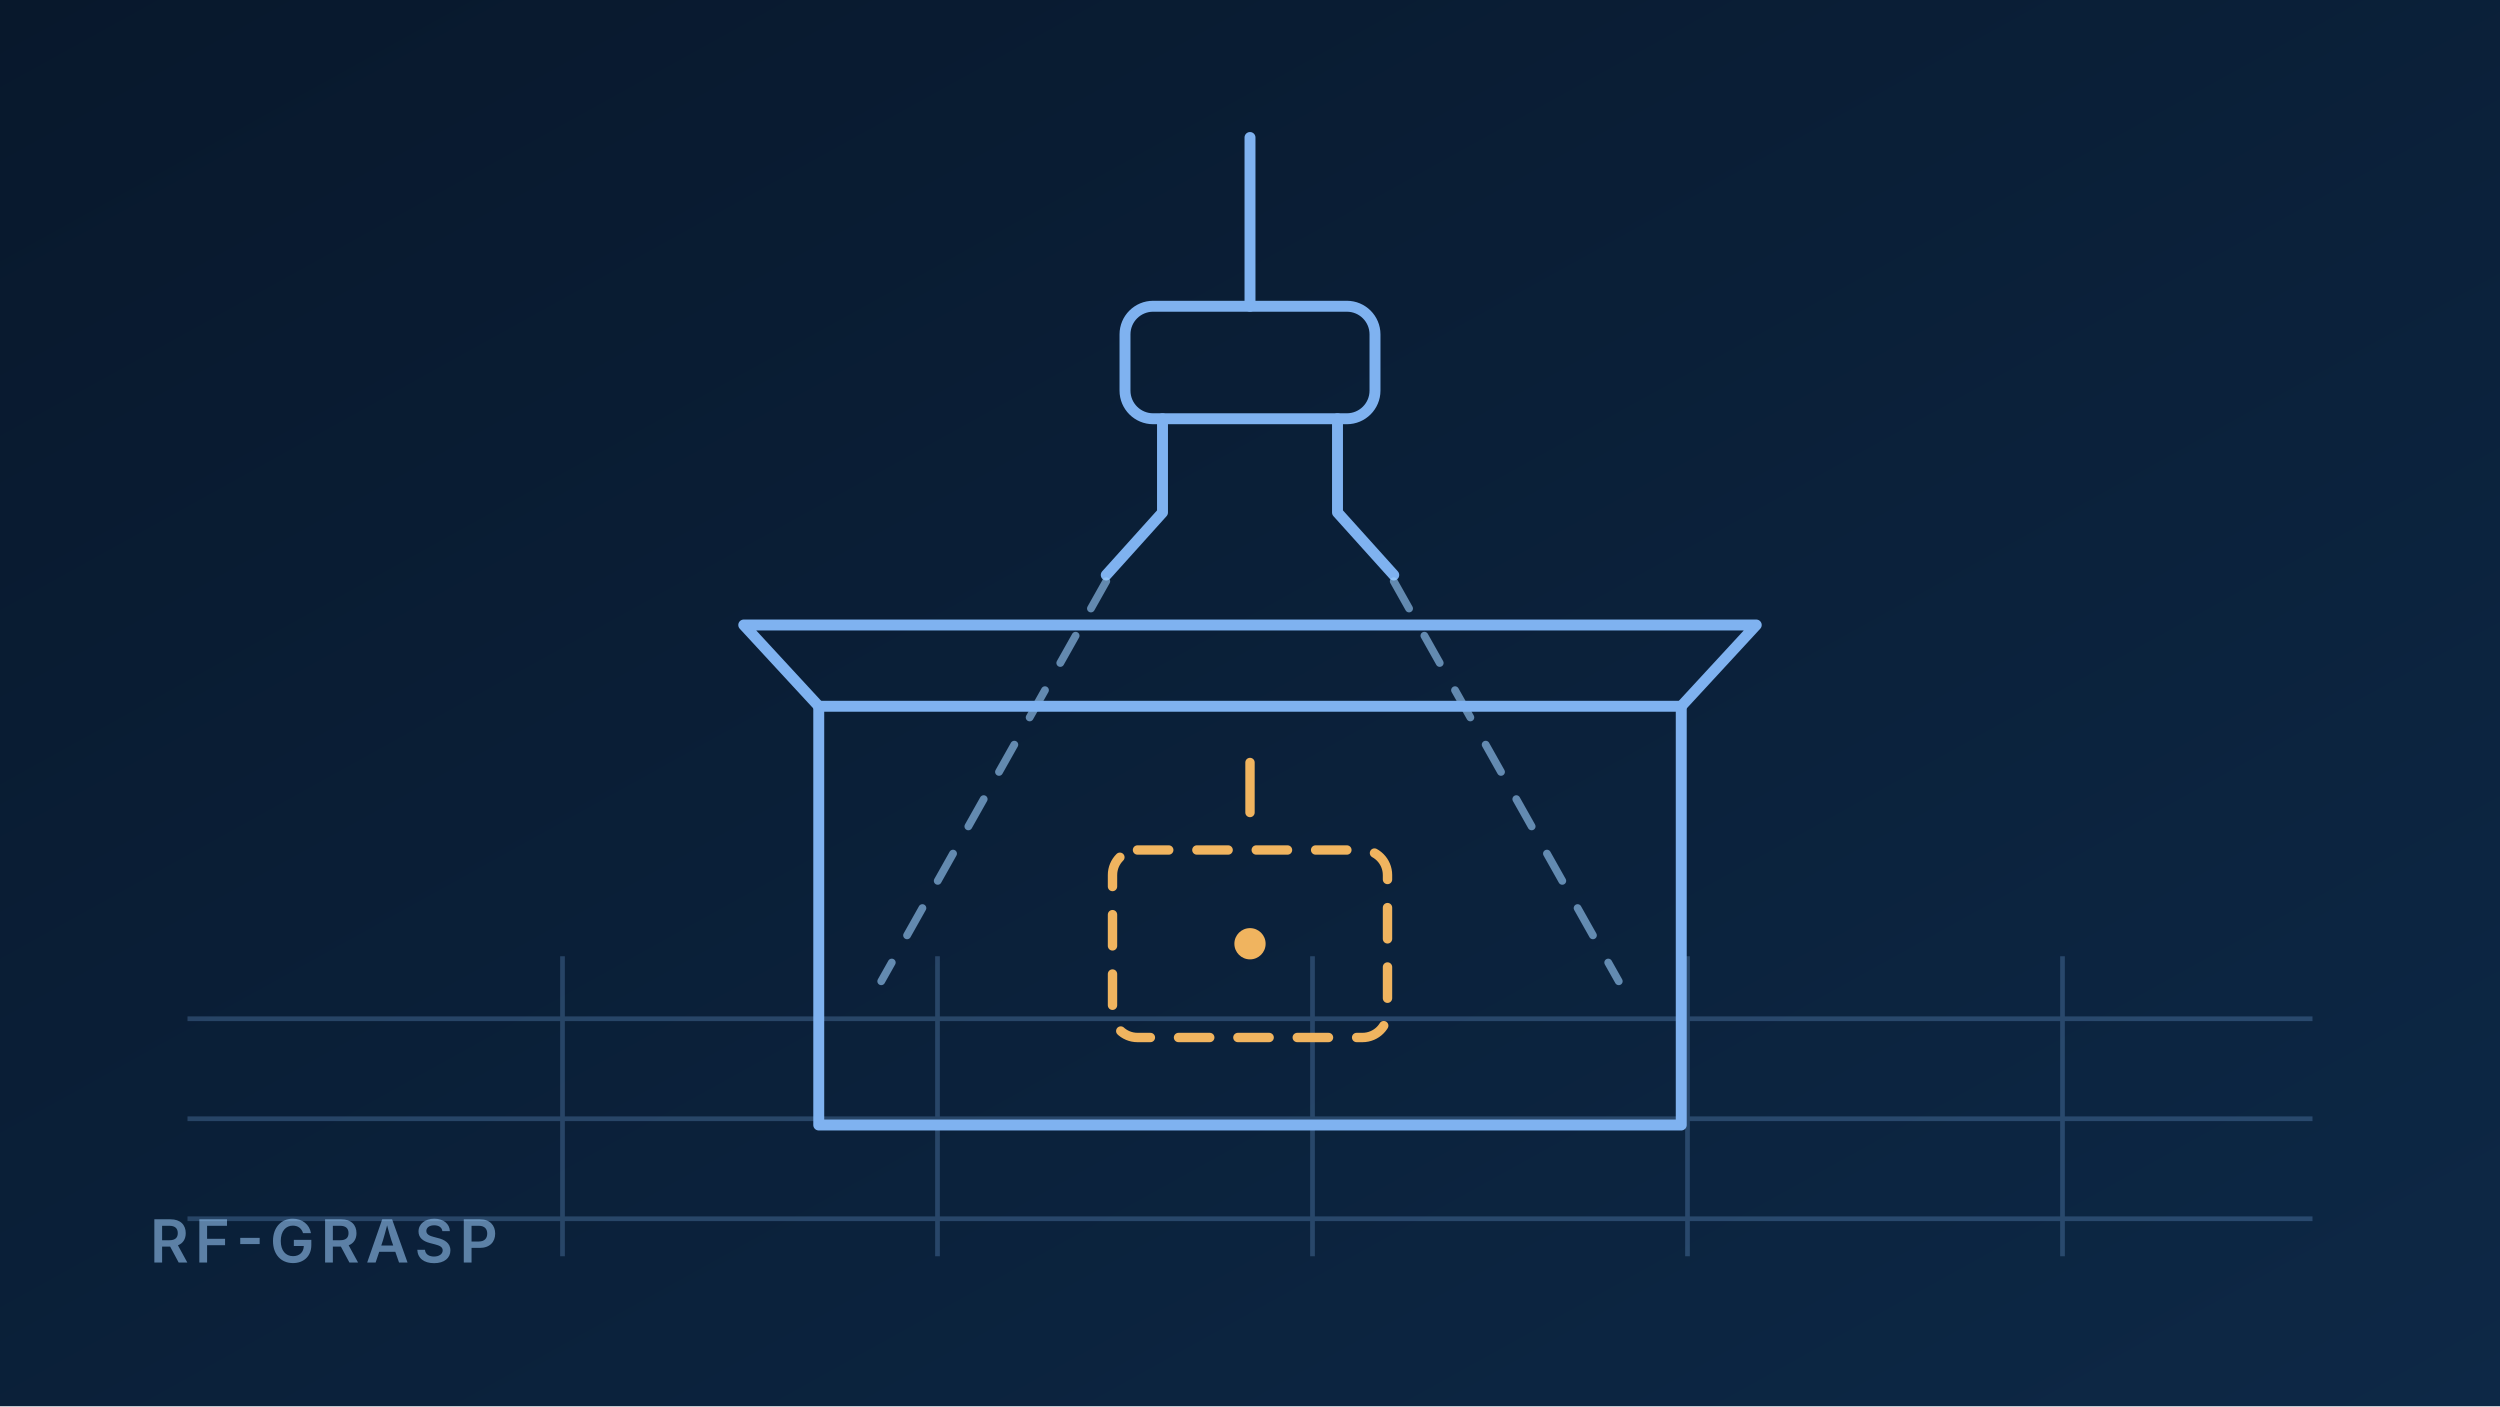
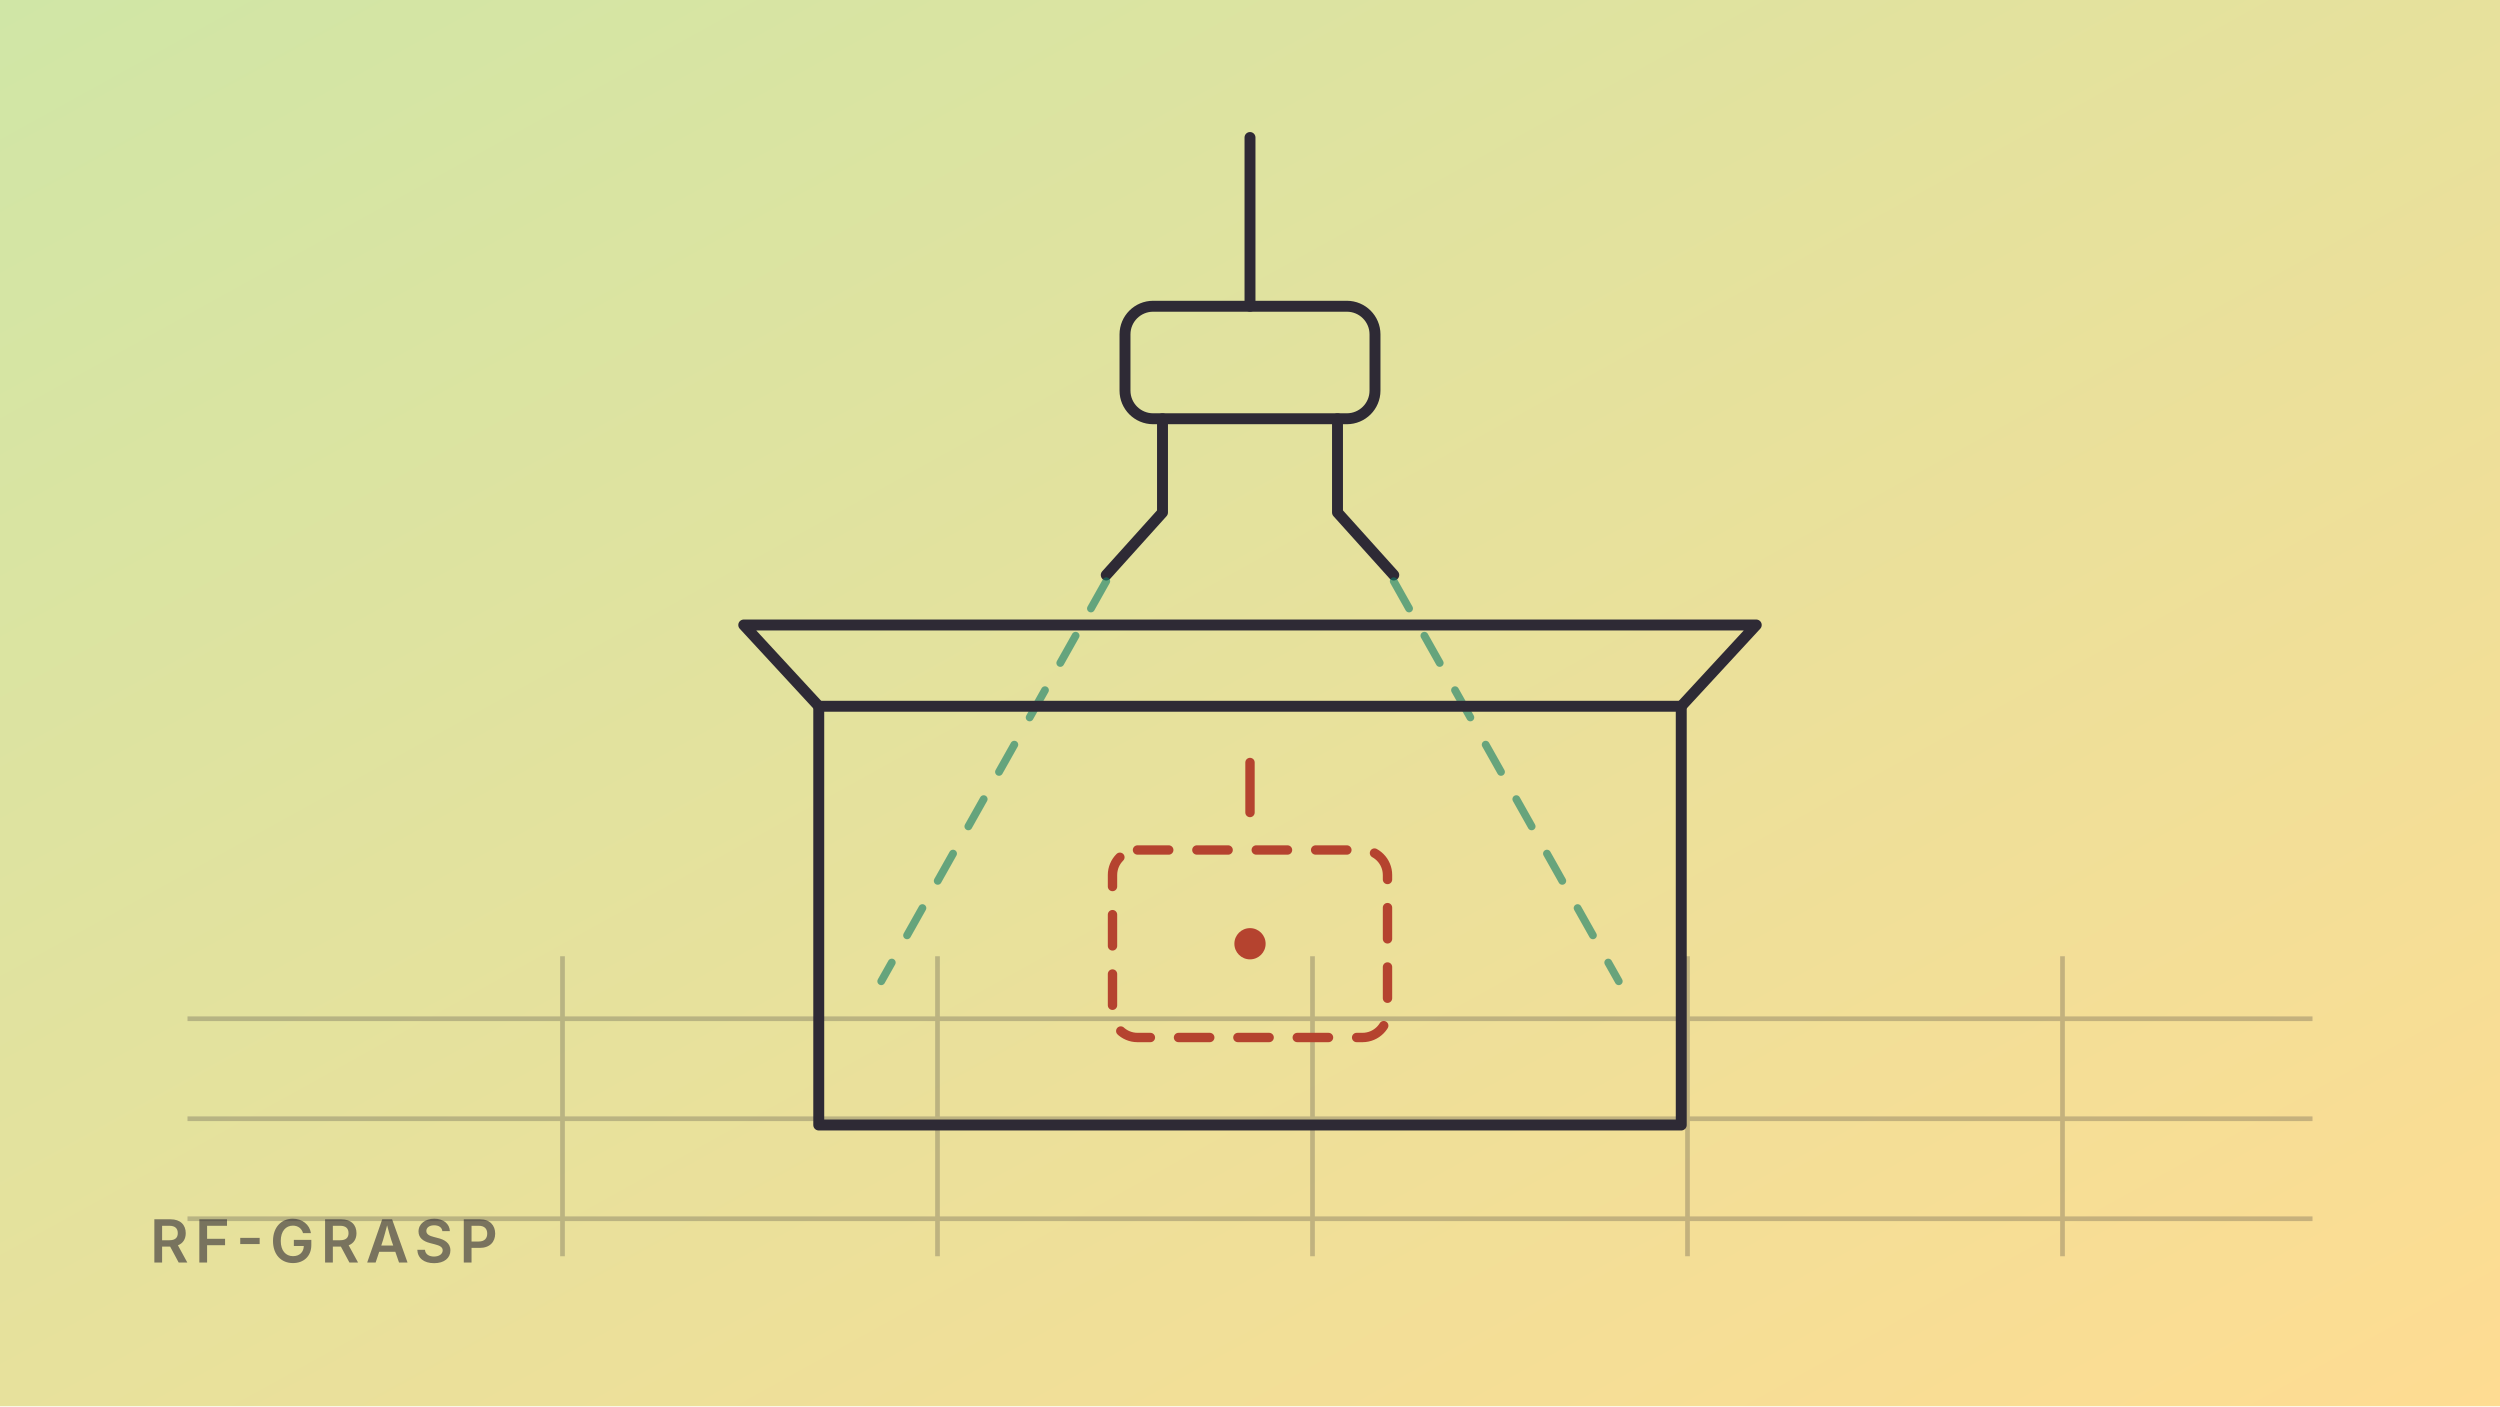
<svg xmlns="http://www.w3.org/2000/svg" viewBox="0 0 800 450" width="800" height="450">
  <defs>
    <linearGradient id="rfgbg" x1="0" y1="0" x2="1" y2="1">
-       <stop offset="0" stop-color="#08182c" />
-       <stop offset="1" stop-color="#0d2846" />
+       <stop offset="0" stop-color="#d0e6a6" />
+       <stop offset="1" stop-color="#fedc92" />
    </linearGradient>
  </defs>
  <rect width="800" height="450" fill="url(#rfgbg)" />
-   <g stroke="#7fb2f0" stroke-width="1.5" opacity="0.25">
+   <g stroke="#2e2a35" stroke-width="1.5" opacity="0.25">
    <path d="M60 390h680M60 358h680M60 326h680" />
    <path d="M180 306v96M300 306v96M420 306v96M540 306v96M660 306v96" />
  </g>
-   <g fill="none" stroke="#7fb2f0" stroke-width="3.5" stroke-linecap="round" stroke-linejoin="round">
+   <g fill="none" stroke="#2e2a35" stroke-width="3.5" stroke-linecap="round" stroke-linejoin="round">
    <path d="M400 44v54" />
    <rect x="360" y="98" width="80" height="36" rx="9" />
    <path d="M372 134v30l-18 20M428 134v30l18 20" />
  </g>
-   <g fill="none" stroke="#9ed0ff" stroke-width="2.5" stroke-linecap="round" stroke-dasharray="10 10" opacity="0.6">
+   <g fill="none" stroke="#0f7c68" stroke-width="2.5" stroke-linecap="round" stroke-dasharray="10 10" opacity="0.6">
    <path d="M354 186l-72 128M446 186l72 128" />
  </g>
-   <g fill="none" stroke="#7fb2f0" stroke-width="3.5" stroke-linejoin="round">
+   <g fill="none" stroke="#2e2a35" stroke-width="3.5" stroke-linejoin="round">
    <path d="M262 226h276v134H262z" />
    <path d="M262 226l-24-26h324l-24 26" />
  </g>
-   <g fill="none" stroke="#f0b45f" stroke-width="3" stroke-linecap="round">
+   <g fill="none" stroke="#b5432f" stroke-width="3" stroke-linecap="round">
    <rect x="356" y="272" width="88" height="60" rx="8" stroke-dasharray="10 9" />
    <path d="M400 244v16" />
-     <circle cx="400" cy="302" r="5" fill="#f0b45f" stroke="none" />
+     <circle cx="400" cy="302" r="5" fill="#b5432f" stroke="none" />
  </g>
-   <text x="48" y="404" font-family="Inter, Segoe UI, Helvetica, Arial, sans-serif" font-size="19" font-weight="600" fill="#9ed0ff" opacity="0.55" letter-spacing="2">RF-GRASP</text>
+   <text x="48" y="404" font-family="Inter, Segoe UI, Helvetica, Arial, sans-serif" font-size="19" font-weight="600" fill="#2e2a35" opacity="0.6" letter-spacing="2">RF-GRASP</text>
</svg>
